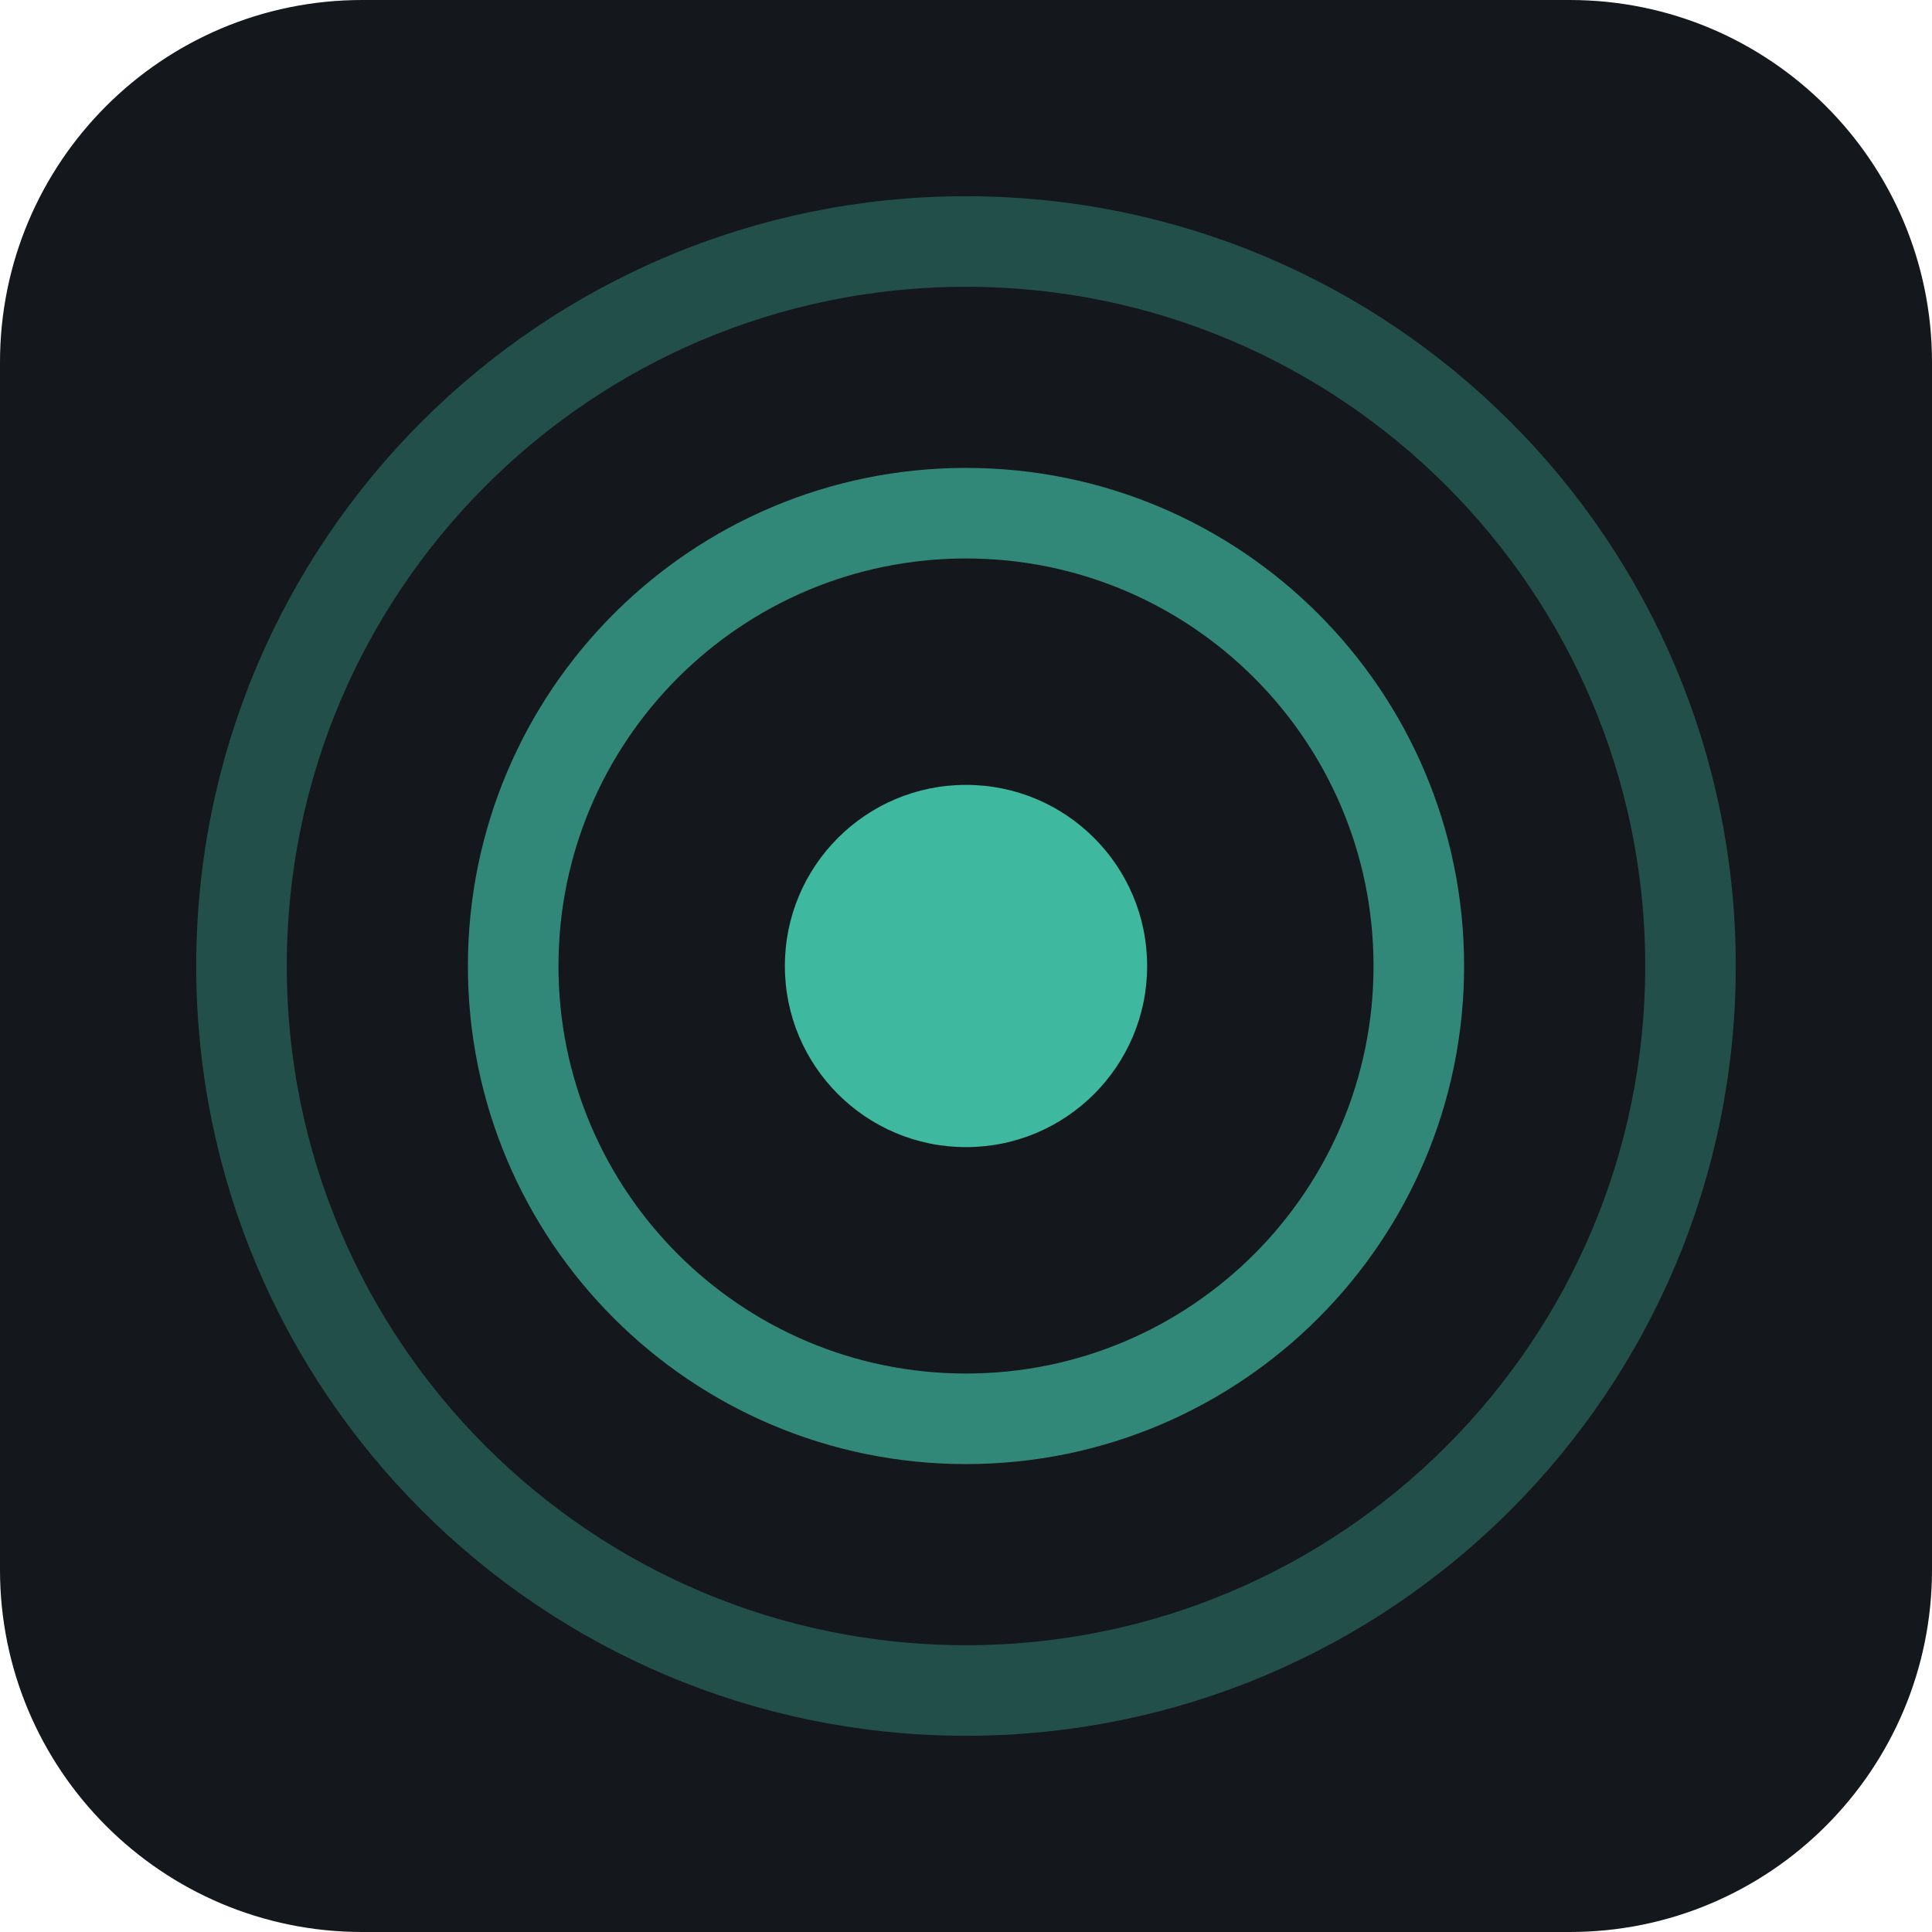
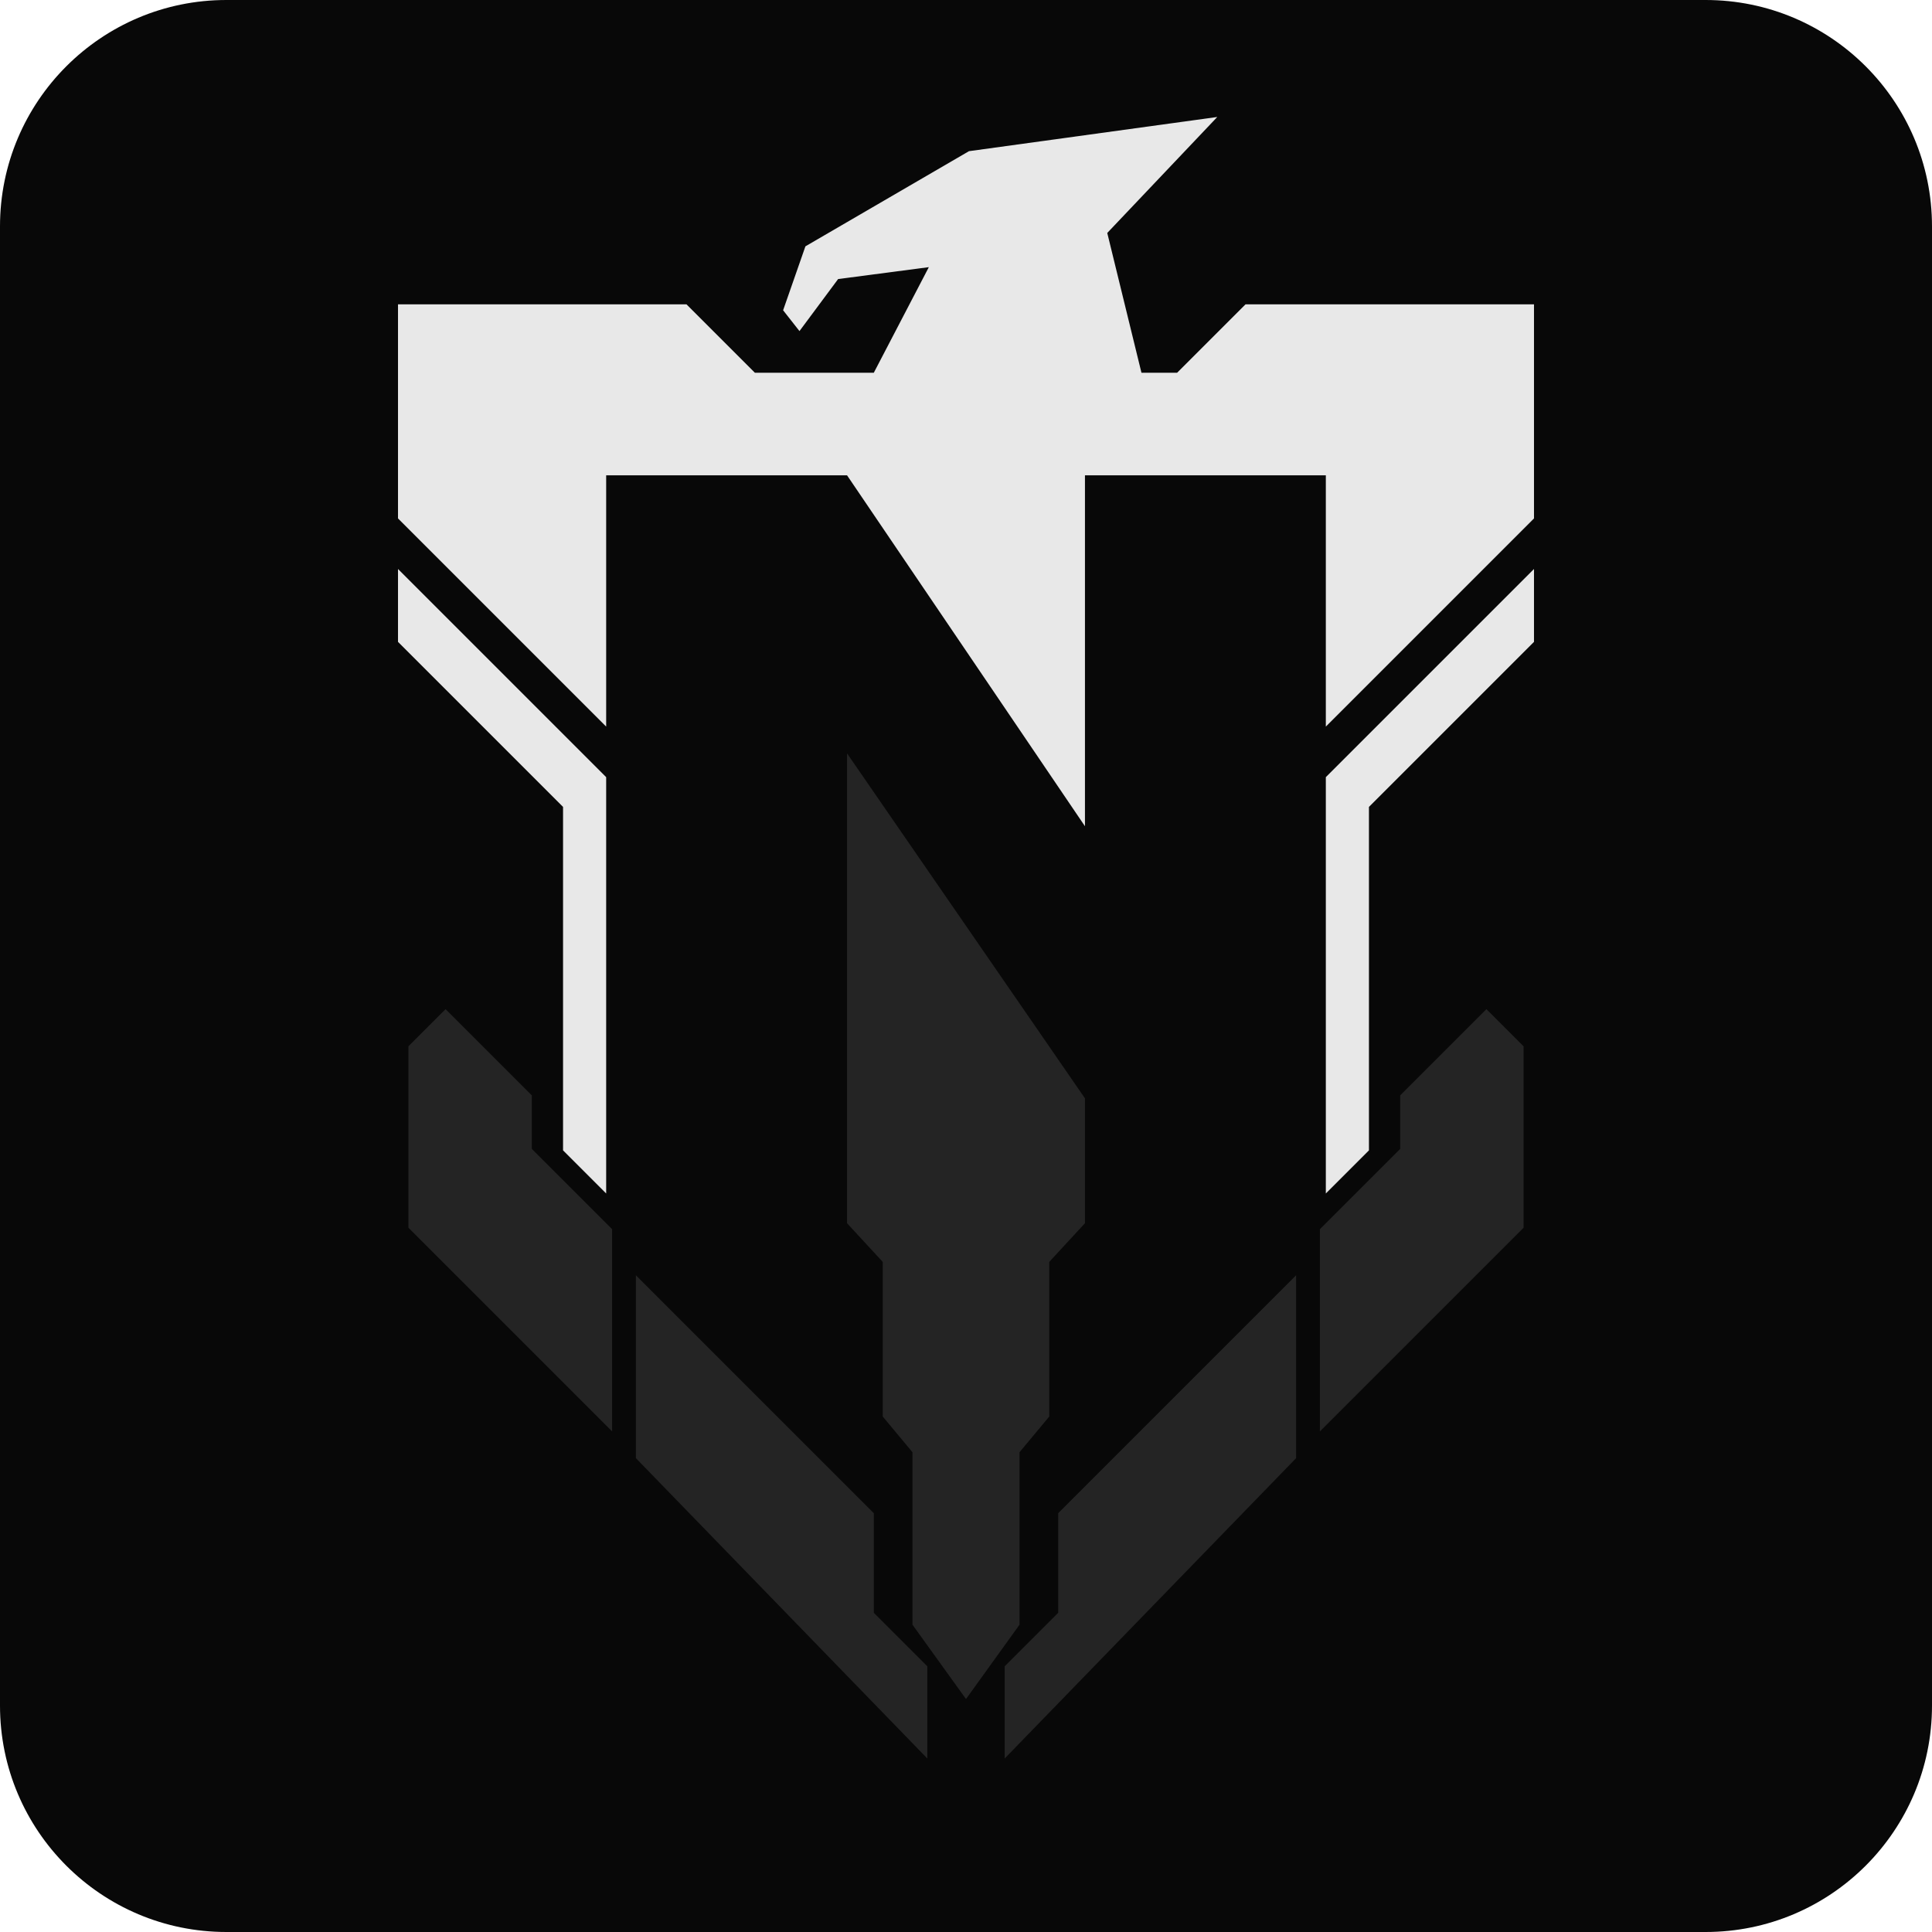
- <svg xmlns="http://www.w3.org/2000/svg" viewBox="0 0 64 64">
-   <rect width="64" height="64" rx="12" fill="#14171c" />
-   <circle cx="32" cy="32" r="6" fill="#3fb8a0" />
-   <circle cx="32" cy="32" r="15" fill="none" stroke="#3fb8a0" stroke-width="3" opacity=".7" />
-   <circle cx="32" cy="32" r="24" fill="none" stroke="#3fb8a0" stroke-width="3" opacity=".35" />
+ <svg xmlns="http://www.w3.org/2000/svg" viewBox="0 0 1024 1024" width="1024" height="1024">
+   <rect id="plate" width="1024" height="1024" rx="120" fill="#080808" />
+   <g id="emblem" transform="translate(210.95,62.00) scale(0.78809) translate(-246,-46)">
+     <path id="emblem-unlit" fill="#242424" d="M278.00,646.00 L336.00,704.00 L336.00,740.00 L390.00,794.00 L390.00,930.00 L253.00,793.00 L253.00,671.00 Z M1003.00,671.00 L1003.00,793.00 L866.00,930.00 L866.00,794.00 L920.00,740.00 L920.00,704.00 L978.00,646.00 Z M406.00,825.00 L566.00,985.00 L566.00,1052.00 L602.00,1088.00 L602.00,1150.00 L406.00,948.00 Z M850.00,948.00 L654.00,1150.00 L654.00,1088.00 L690.00,1052.00 L690.00,985.00 L850.00,825.00 Z M548.00,474.00 L708.00,706.00 L708.00,790.00 L684.00,816.00 L684.00,920.00 L664.00,944.00 L664.00,1060.00 L628.00,1110.00 L592.00,1060.00 L592.00,944.00 L572.00,920.00 L572.00,816.00 L548.00,790.00 Z" />
+     <path id="emblem-lit" fill="#E8E8E8" d="M246.00,172.00 L440.00,172.00 L486.00,218.00 L566.00,218.00 L603.00,147.00 L542.00,155.00 L516.00,190.00 L505.00,176.00 L520.00,133.00 L630.00,69.00 L797.00,46.00 L723.00,124.00 L746.00,218.00 L770.00,218.00 L816.00,172.00 L1010.00,172.00 L1010.00,316.00 L870.00,456.00 L870.00,287.00 L708.00,287.00 L708.00,523.00 L548.00,287.00 L386.00,287.00 L386.00,456.00 L246.00,316.00 Z M246.00,350.00 L386.00,490.00 L386.00,770.00 L357.00,741.00 L357.00,510.00 L246.00,399.00 Z M1010.00,399.00 L899.00,510.00 L899.00,741.00 L870.00,770.00 L870.00,490.00 L1010.00,350.00 Z" />
+   </g>
</svg>
